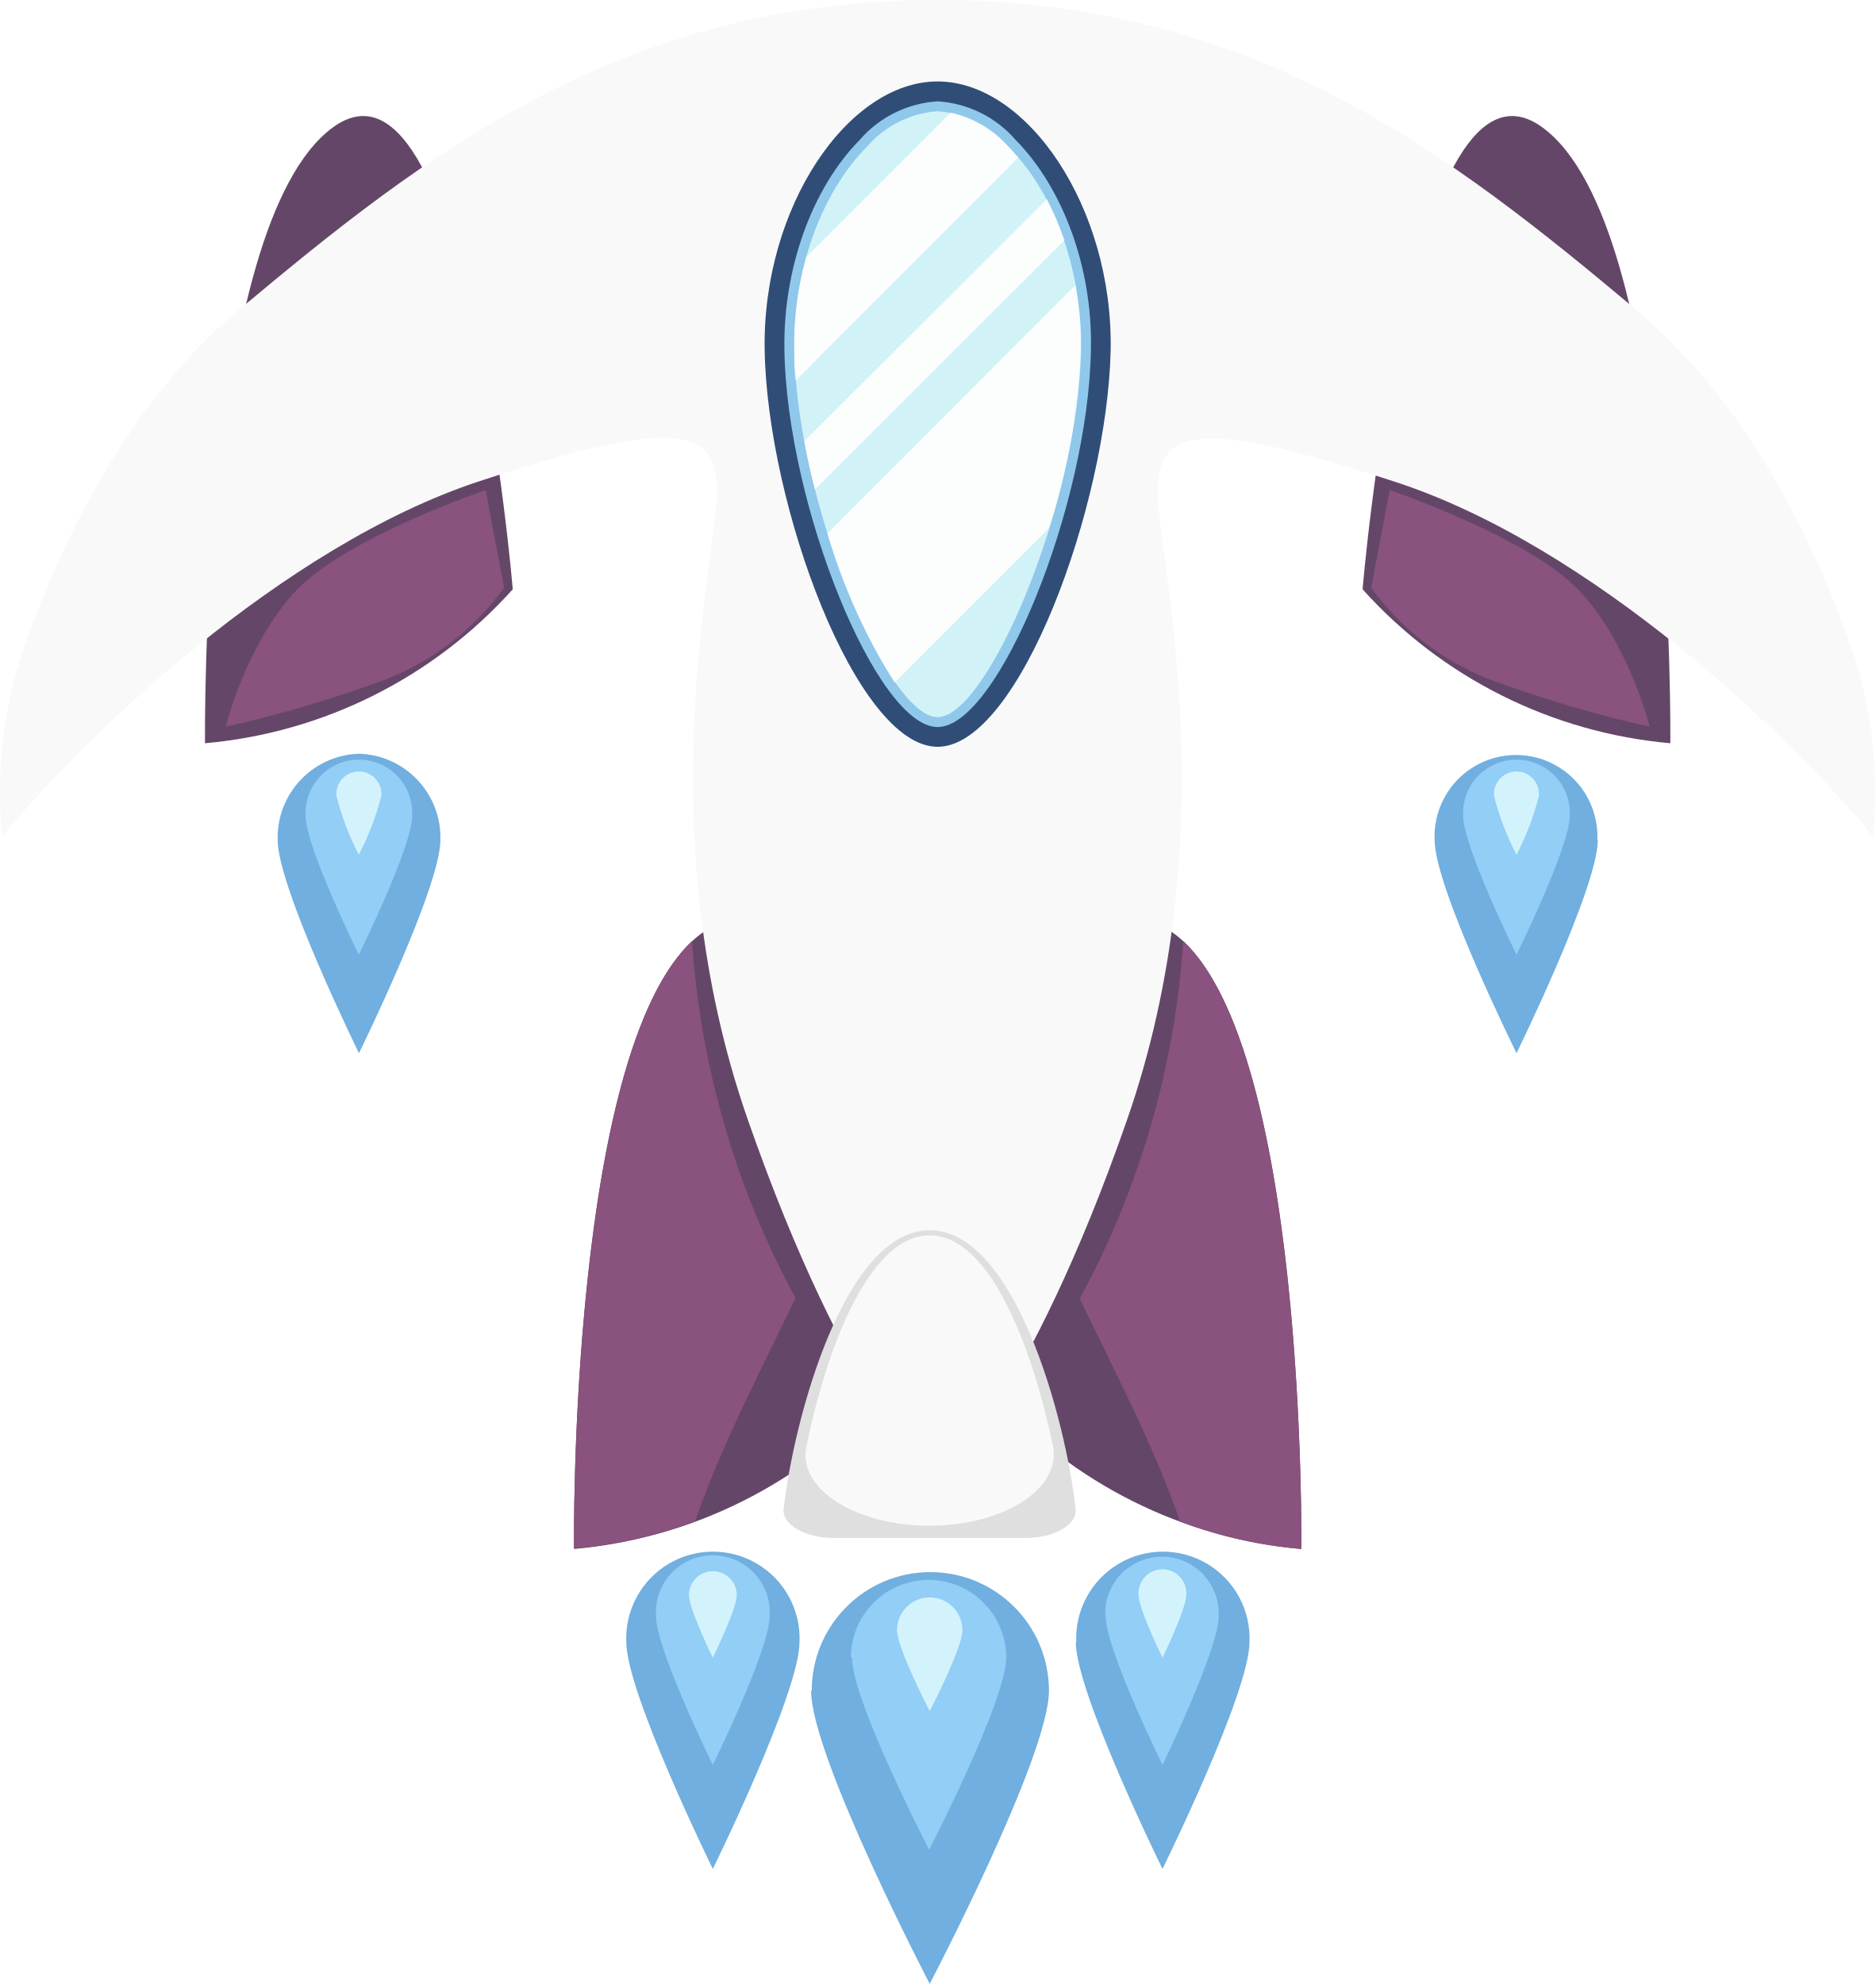
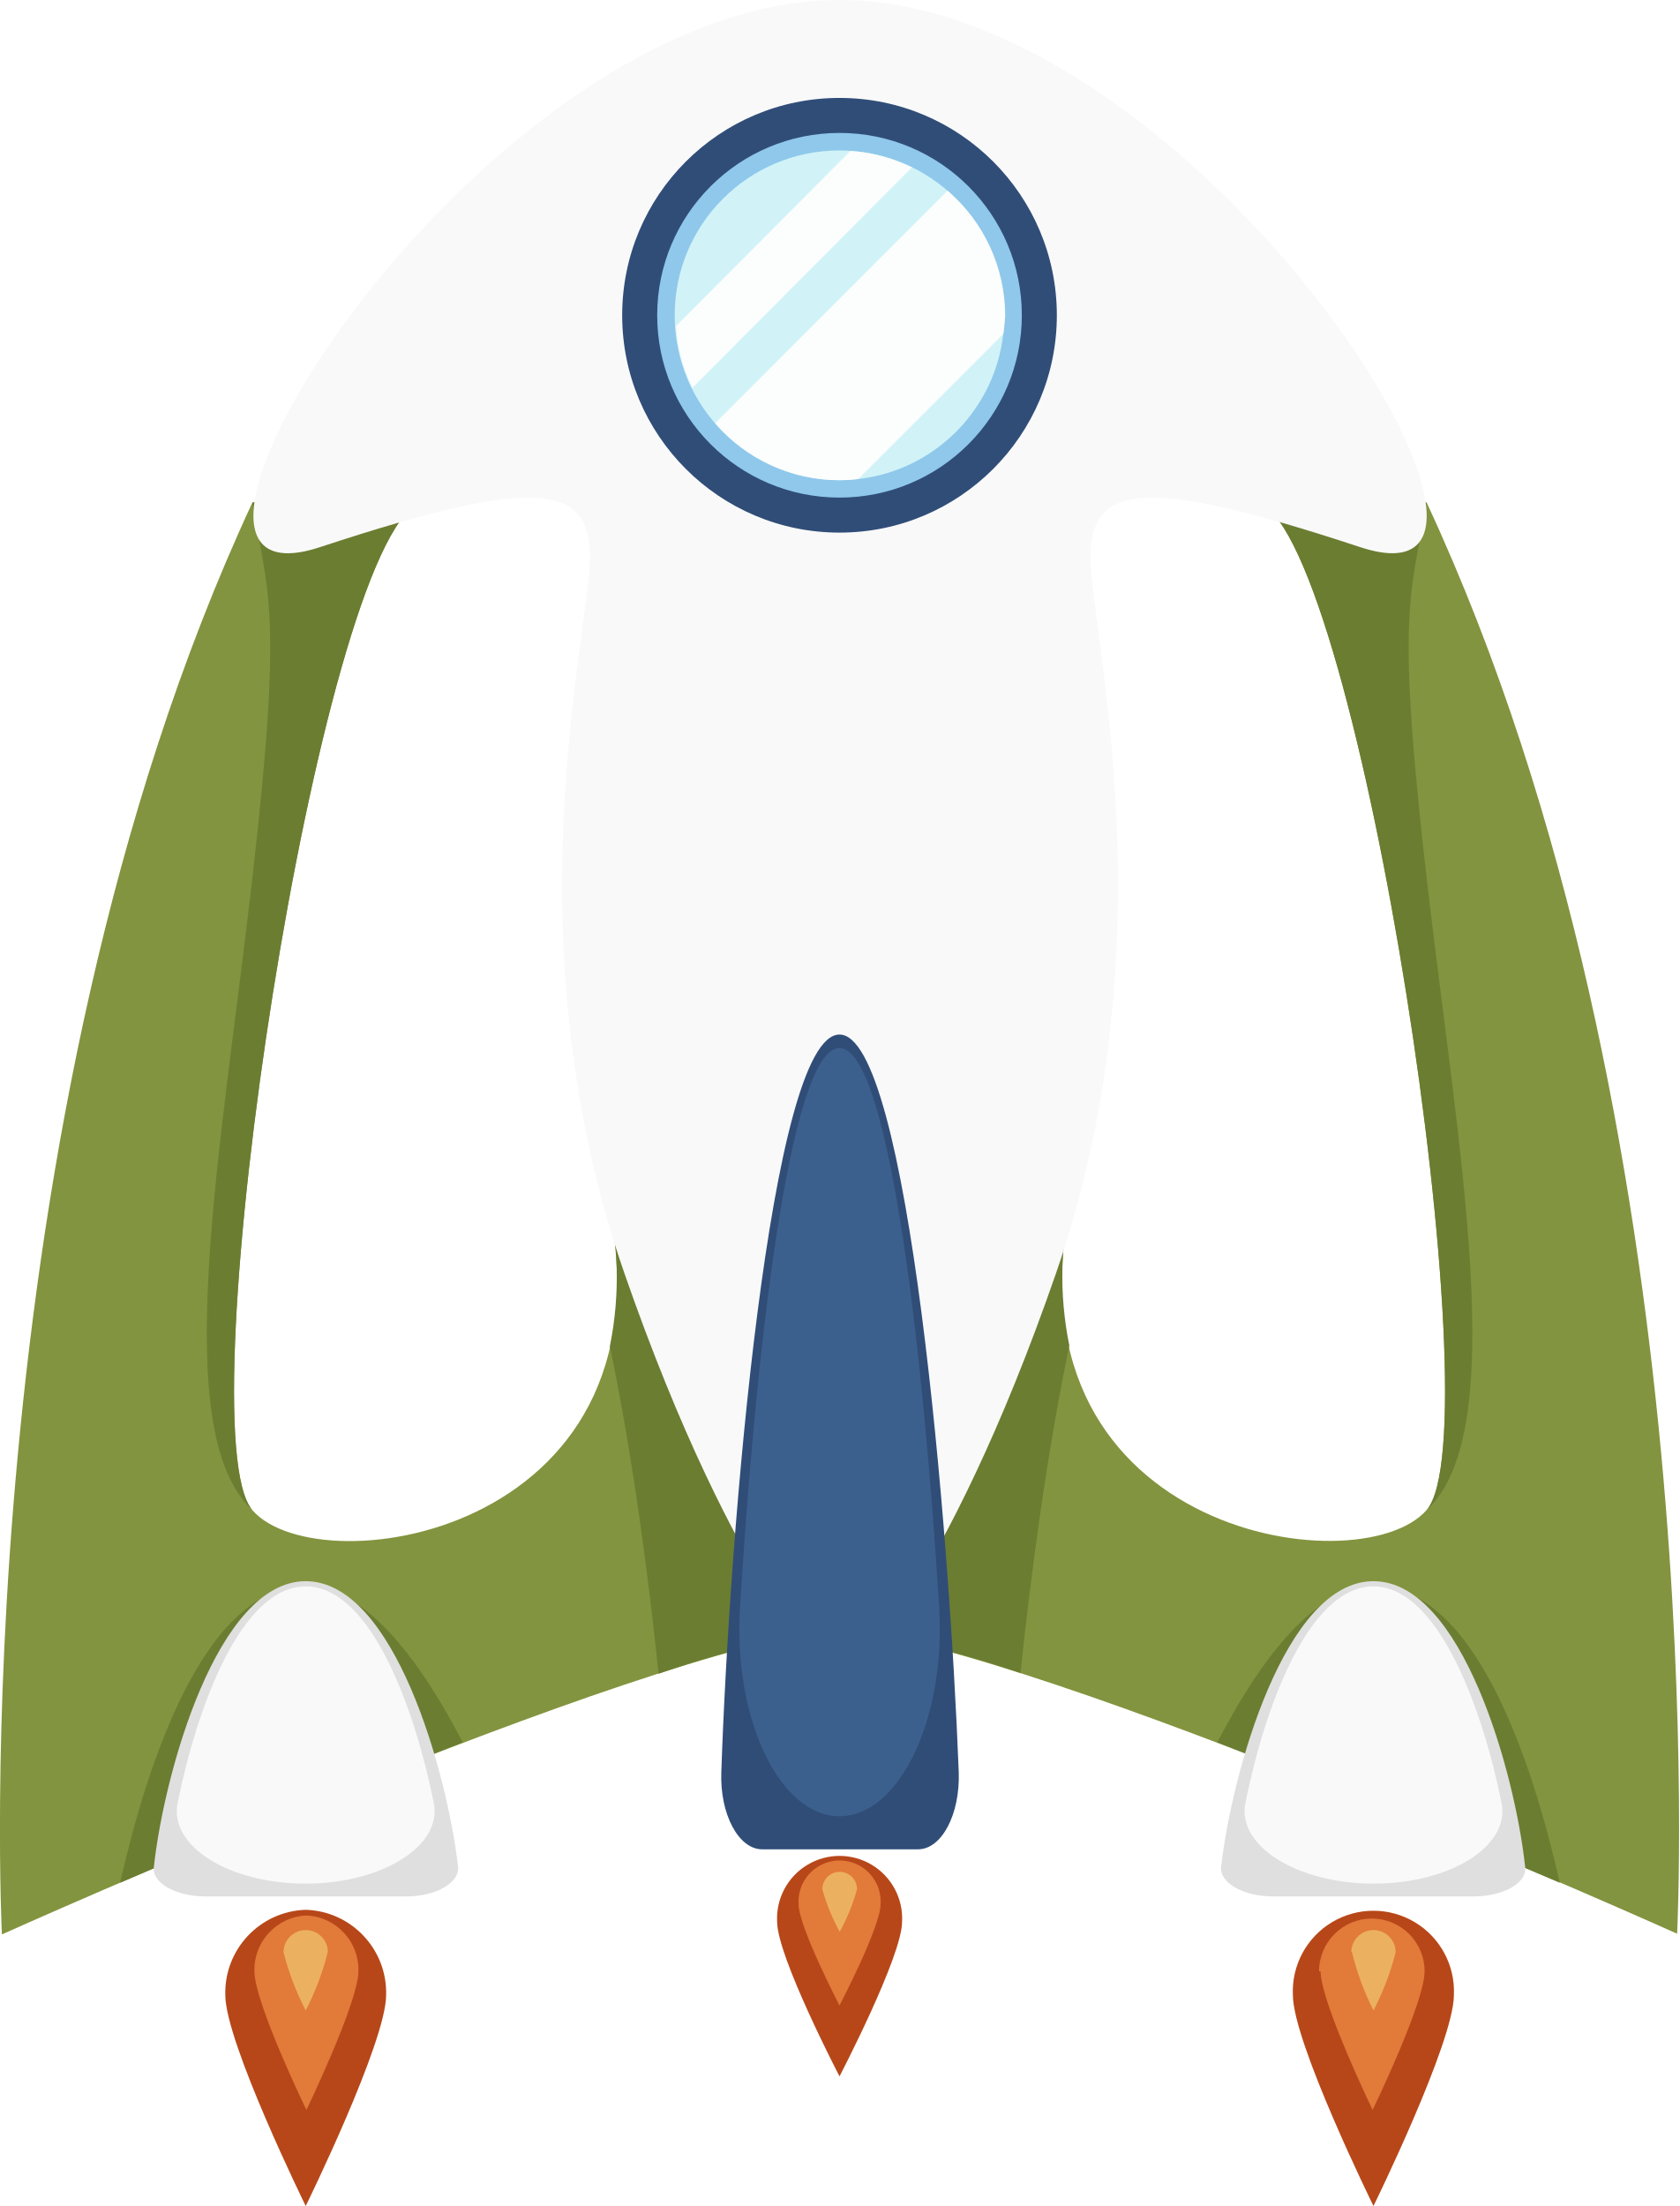
- <svg xmlns="http://www.w3.org/2000/svg" viewBox="0 0 121.57 128.61">
+ <svg xmlns="http://www.w3.org/2000/svg" viewBox="0 0 96.89 127.28">
  <defs>
-     <style>.a{fill:#644768;}.b{fill:#8a527e;}.c{fill:#70afdf;}.d{fill:#92cef6;}.e{fill:#d3f3fc;}.f{fill:#f9f9f9;}.g{fill:#304d78;}.h{fill:#8fc8eb;}.i{fill:#d1f3f7;}.j{fill:#fcfdfd;}.k{fill:#dfdfdf;}</style>
+     <style>.a{fill:#82943f;}.b{fill:#6b7d31;}.c{fill:#b74719;}.d{fill:#e27a3a;}.e{fill:#ebb161;}.f{fill:#dfdfdf;}.g{fill:#f9f9f9;}.h{fill:#304d78;}.i{fill:#8fc8eb;}.j{fill:#d1f3f7;}.k{fill:#fcfdfd;}.l{fill:#3c608d;}</style>
  </defs>
-   <path class="a" d="M84.36,100.41s.39-33.5-8.26-39.9S64.4,90.43,64.4,90.43A30.45,30.45,0,0,0,84.36,100.41Z" />
-   <path class="b" d="M76.71,61A56.37,56.37,0,0,1,70,84.18c2.18,4.58,4.78,9.48,6.51,14.46a28.71,28.71,0,0,0,7.85,1.77S84.72,68.54,76.71,61Z" />
-   <path class="a" d="M108.28,48.18s.39-33.49-8.26-39.9S88.33,38.2,88.33,38.2A30.42,30.42,0,0,0,108.28,48.18Z" />
-   <path class="a" d="M13.29,48.18s-.39-33.49,8.26-39.9S33.24,38.2,33.24,38.2A30.42,30.42,0,0,1,13.29,48.18Z" />
-   <path class="b" d="M14.63,47.11A80,80,0,0,0,25.11,44a17.3,17.3,0,0,0,7.57-5.9l-1.2-6.33s-9,3.05-12.26,6.49S14.63,47.11,14.63,47.11Z" />
-   <path class="a" d="M37.21,100.41s-.39-33.5,8.26-39.9,11.7,29.92,11.7,29.92A30.45,30.45,0,0,1,37.21,100.41Z" />
-   <path class="b" d="M44.86,61a56.37,56.37,0,0,0,6.71,23.14c-2.19,4.58-4.78,9.48-6.51,14.46a28.71,28.71,0,0,1-7.85,1.77S36.85,68.54,44.86,61Z" />
-   <path class="c" d="M51.83,106.44c0,3.29-5.62,14.71-5.62,14.71s-5.61-11.42-5.61-14.71a5.62,5.62,0,1,1,11.23,0Z" />
-   <path class="d" d="M49.89,104.78c0,2.15-3.68,9.63-3.68,9.63s-3.68-7.48-3.68-9.63a3.69,3.69,0,1,1,7.36,0Z" />
-   <path class="e" d="M47.76,103.4c0,.9-1.55,4.06-1.55,4.06s-1.55-3.16-1.55-4.06a1.55,1.55,0,1,1,3.1,0Z" />
-   <path class="c" d="M18,54.45c0,3.09,5.27,13.82,5.27,13.82s5.28-10.73,5.28-13.82a5.44,5.44,0,0,0-5.28-5.59A5.44,5.44,0,0,0,18,54.45Z" />
-   <path class="d" d="M19.81,52.89c0,2,3.45,9,3.45,9s3.46-7,3.46-9a3.46,3.46,0,1,0-6.91,0Z" />
-   <path class="e" d="M21.81,51.59a17.9,17.9,0,0,0,1.45,3.82,17.82,17.82,0,0,0,1.46-3.82,1.46,1.46,0,1,0-2.91,0Z" />
-   <path class="f" d="M121.43,54.23c-5.23-6.41-18.19-18.83-31-23s-15.61-3.6-15.37,1.1,4.39,21.92-2,40.27S60.78,96.24,60.78,96.24s-5.92-5.35-12.31-23.68-2.25-35.57-2-40.27S43.85,27,31.09,31.19,5.37,47.82.14,54.23h0A28.94,28.94,0,0,1,1.62,41.81c2.2-6.29,6.45-15.48,13.78-21.65C27.52,10,40.29,0,60.78,0s33.27,10,45.38,20.16c7.34,6.17,11.58,15.36,13.79,21.65a28.94,28.94,0,0,1,1.48,12.42Z" />
-   <path class="b" d="M106.94,47.11A80,80,0,0,1,96.46,44a17.3,17.3,0,0,1-7.57-5.9l1.2-6.33s9,3.05,12.26,6.49S106.94,47.11,106.94,47.11Z" />
-   <path class="g" d="M60.78,48.41c5.28,0,11-15.66,11.22-25.72.16-9.25-5.41-17.41-11.22-17.41S49.41,13.44,49.57,22.69C49.74,32.75,55.51,48.41,60.78,48.41Z" />
-   <path class="h" d="M60.78,6.57a7.27,7.27,0,0,1,5.06,2.5c3.1,3.15,5,8.36,4.88,13.6-.17,10.06-6,24.46-9.94,24.46S51,32.73,50.85,22.67c-.09-5.24,1.78-10.45,4.88-13.6A7.26,7.26,0,0,1,60.78,6.57Z" />
-   <path class="i" d="M60.78,7.21a6.68,6.68,0,0,1,4.6,2.31c3,3,4.78,8.07,4.7,13.14-.17,10.05-6.08,23.83-9.3,23.83s-9.12-13.78-9.29-23.83c-.08-5.07,1.71-10.11,4.7-13.14A6.68,6.68,0,0,1,60.78,7.21Z" />
-   <path class="j" d="M65.38,9.52A7.34,7.34,0,0,0,61.63,7.3l-9.36,9.36a21,21,0,0,0-.78,6c0,.65,0,1.31.1,2L66,10.22C65.81,10,65.6,9.74,65.38,9.52Z" />
-   <path class="j" d="M58,44.24l10-10a43.09,43.09,0,0,0,2.06-11.59,21.38,21.38,0,0,0-.35-4.16L53.64,34.58A37.92,37.92,0,0,0,58,44.24Z" />
-   <path class="j" d="M52.14,28.6q.28,1.56.69,3.12L69,15.58a19.31,19.31,0,0,0-1.14-2.67Z" />
-   <path class="c" d="M69.74,106.44c0,3.29,5.62,14.71,5.62,14.71S81,109.73,81,106.44a5.62,5.62,0,1,0-11.23,0Z" />
-   <path class="d" d="M71.68,104.78c0,2.15,3.68,9.63,3.68,9.63S79,106.93,79,104.78a3.68,3.68,0,1,0-7.35,0Z" />
-   <path class="e" d="M73.81,103.4c0,.9,1.55,4.06,1.55,4.06s1.54-3.16,1.54-4.06a1.55,1.55,0,1,0-3.09,0Z" />
-   <path class="c" d="M103.58,54.45c0,3.09-5.27,13.82-5.27,13.82S93,57.54,93,54.45a5.28,5.28,0,1,1,10.55,0Z" />
-   <path class="d" d="M101.76,52.89c0,2-3.45,9-3.45,9s-3.46-7-3.46-9a3.46,3.46,0,1,1,6.91,0Z" />
-   <path class="e" d="M99.76,51.59a17.9,17.9,0,0,1-1.45,3.82,17.82,17.82,0,0,1-1.46-3.82,1.46,1.46,0,1,1,2.91,0Z" />
-   <path class="c" d="M52.58,109.6c0,4.25,7.69,19,7.69,19S68,113.85,68,109.6a7.69,7.69,0,1,0-15.38,0Z" />
-   <path class="d" d="M55.23,107.45c0,2.79,5,12.46,5,12.46s5-9.67,5-12.46a5,5,0,0,0-10.07,0Z" />
-   <path class="e" d="M58.15,105.67c0,1.17,2.12,5.25,2.12,5.25s2.12-4.08,2.12-5.25a2.12,2.12,0,1,0-4.24,0Z" />
-   <path class="k" d="M60.27,79.75c-5.5,0-8.8,12.14-9.47,18.07-.11,1,1.38,1.88,3.27,1.88h12.4c1.88,0,3.37-.86,3.26-1.88C69.07,91.89,65.76,79.75,60.27,79.75Z" />
-   <path class="f" d="M60.27,80.08c-4.08,0-6.81,7.85-8,13.72-.54,2.72,3.17,5.1,8,5.1h0c4.78,0,8.49-2.38,8-5.1C67.07,87.93,64.34,80.08,60.27,80.08Z" />
+   <path class="a" d="M48.44,94c11.62,1.06,48.33,17.57,48.33,17.57S99.13,65.13,82.32,29c0,0-15.48-2.56-9.65,0s13.56,53.63,9.65,58.12-25,1.28-20.39-18.45S48.44,94,48.44,94Z" />
+   <path class="b" d="M62.54,65.71l-.73-1.46C58.72,68.39,48.44,94,48.44,94a55.21,55.21,0,0,1,10.44,2.53c.59-5.58,1.49-12.5,2.82-18.9a20,20,0,0,1,.23-9C62.22,67.45,62.42,66.46,62.54,65.71Z" />
+   <path class="b" d="M90,108.63c-1.55-6.84-4.85-17.1-10.7-17.1-3.55,0-6.75,4.54-9.06,9C77.48,103.35,84.83,106.42,90,108.63Z" />
+   <path class="b" d="M72.67,29c5.82,2.56,13.56,53.63,9.65,58.12,4.9-4.49,1.8-20.81,0-36.44s-.9-16.37,0-21.68C82.32,29,66.84,26.45,72.67,29Z" />
+   <path class="a" d="M48.44,94C36.83,95.1.11,111.61.11,111.61S-2.24,65.13,14.56,29c0,0,15.49-2.56,9.66,0S10.66,82.64,14.56,87.13s25,1.28,20.39-18.45S48.44,94,48.44,94Z" />
+   <path class="b" d="M34.35,65.71l.73-1.46C38.17,68.39,48.44,94,48.44,94A55.57,55.57,0,0,0,38,96.57c-.58-5.58-1.48-12.5-2.81-18.9a20,20,0,0,0-.24-9Q34.53,66.84,34.35,65.71Z" />
+   <path class="b" d="M6.93,108.63c1.55-6.84,4.86-17.1,10.71-17.1,3.54,0,6.75,4.54,9.06,9C19.41,103.35,12.06,106.42,6.93,108.63Z" />
+   <path class="b" d="M24.22,29c-5.83,2.56-13.56,53.63-9.66,58.12-4.89-4.49-1.79-20.81,0-36.44s.89-16.37,0-21.68C14.56,29,30.05,26.45,24.22,29Z" />
+   <path class="c" d="M22.28,115.11c0,2.72-4.64,12.17-4.64,12.17S13,117.83,13,115.11a4.79,4.79,0,0,1,4.64-4.92A4.79,4.79,0,0,1,22.28,115.11Z" />
+   <path class="d" d="M20.68,113.74c0,1.78-3,8-3,8s-3-6.19-3-8a3.13,3.13,0,0,1,3-3.22A3.13,3.13,0,0,1,20.68,113.74Z" />
+   <path class="e" d="M18.92,112.6A15.85,15.85,0,0,1,17.64,116a15.85,15.85,0,0,1-1.28-3.36,1.28,1.28,0,1,1,2.56,0Z" />
+   <path class="f" d="M17.64,91.23c5.1,0,8.17,11.07,8.79,16.47.1.93-1.28,1.72-3,1.72H11.88c-1.75,0-3.14-.79-3-1.72C9.47,102.3,12.54,91.23,17.64,91.23Z" />
+   <path class="g" d="M17.64,91.53c3.78,0,6.32,7.15,7.39,12.5.5,2.48-3,4.65-7.39,4.65h0c-4.44,0-7.89-2.17-7.39-4.65C11.32,98.68,13.86,91.53,17.64,91.53Z" />
+   <path class="g" d="M78.49,31.57c-12.91-4.26-15.8-3.64-15.55,1.11s4.43,22.19-2,40.76-12.46,24-12.46,24-6-5.4-12.46-24-2.27-36-2-40.76-2.64-5.37-15.56-1.11S27.7,0,48.44,0,91.41,35.82,78.49,31.57Z" />
+   <circle class="h" cx="48.44" cy="18.19" r="12.54" />
+   <circle class="i" cx="48.44" cy="18.19" r="10.52" />
+   <circle class="j" cx="48.44" cy="18.19" r="9.51" />
+   <path class="k" d="M58,18.19A9.51,9.51,0,0,0,54.67,11L41.26,24.42a9.51,9.51,0,0,0,7.18,3.29,9.63,9.63,0,0,0,1.08-.07l8.37-8.37A9.63,9.63,0,0,0,58,18.19Z" />
+   <path class="k" d="M39,18.82a9.49,9.49,0,0,0,.95,3.56L52.62,9.66a9.58,9.58,0,0,0-3.55-.95Z" />
+   <path class="c" d="M44.84,110.88c0,2,3.6,8.92,3.6,8.92s3.61-6.93,3.61-8.92a3.61,3.61,0,1,0-7.21,0Z" />
+   <path class="d" d="M46.08,109.87c0,1.3,2.36,5.84,2.36,5.84s2.37-4.54,2.37-5.84a2.37,2.37,0,1,0-4.73,0Z" />
+   <path class="e" d="M47.45,109a11.22,11.22,0,0,0,1,2.46,11.15,11.15,0,0,0,1-2.46,1,1,0,0,0-2,0Z" />
+   <path class="h" d="M48.44,59.69c-4,0-6.35,28.61-6.82,42.56-.09,2.42,1,4.45,2.35,4.45h9c1.36,0,2.43-2,2.35-4.45C54.79,88.3,52.41,59.69,48.44,59.69Z" />
+   <path class="l" d="M48.44,60.47c-2.94,0-4.91,18.49-5.74,32.32-.39,6.4,2.29,12,5.74,12h0c3.45,0,6.13-5.61,5.75-12C53.35,79,51.38,60.47,48.44,60.47Z" />
+   <path class="c" d="M74.6,115.11c0,2.72,4.65,12.17,4.65,12.17s4.64-9.45,4.64-12.17a4.65,4.65,0,1,0-9.29,0Z" />
+   <path class="d" d="M76.2,113.74c0,1.78,3,8,3,8s3-6.19,3-8a3,3,0,1,0-6.09,0Z" />
+   <path class="e" d="M78,112.6A15.85,15.85,0,0,0,79.25,116a15.85,15.85,0,0,0,1.28-3.36,1.28,1.28,0,1,0-2.56,0Z" />
+   <path class="f" d="M79.25,91.23c-5.11,0-8.17,11.07-8.79,16.47-.11.93,1.28,1.72,3,1.72H85c1.76,0,3.14-.79,3-1.72C87.42,102.3,84.35,91.23,79.25,91.23Z" />
+   <path class="g" d="M79.25,91.53c-3.79,0-6.32,7.15-7.39,12.5-.5,2.48,3,4.65,7.39,4.65h0c4.44,0,7.89-2.17,7.39-4.65C85.57,98.68,83,91.53,79.25,91.53Z" />
</svg>
